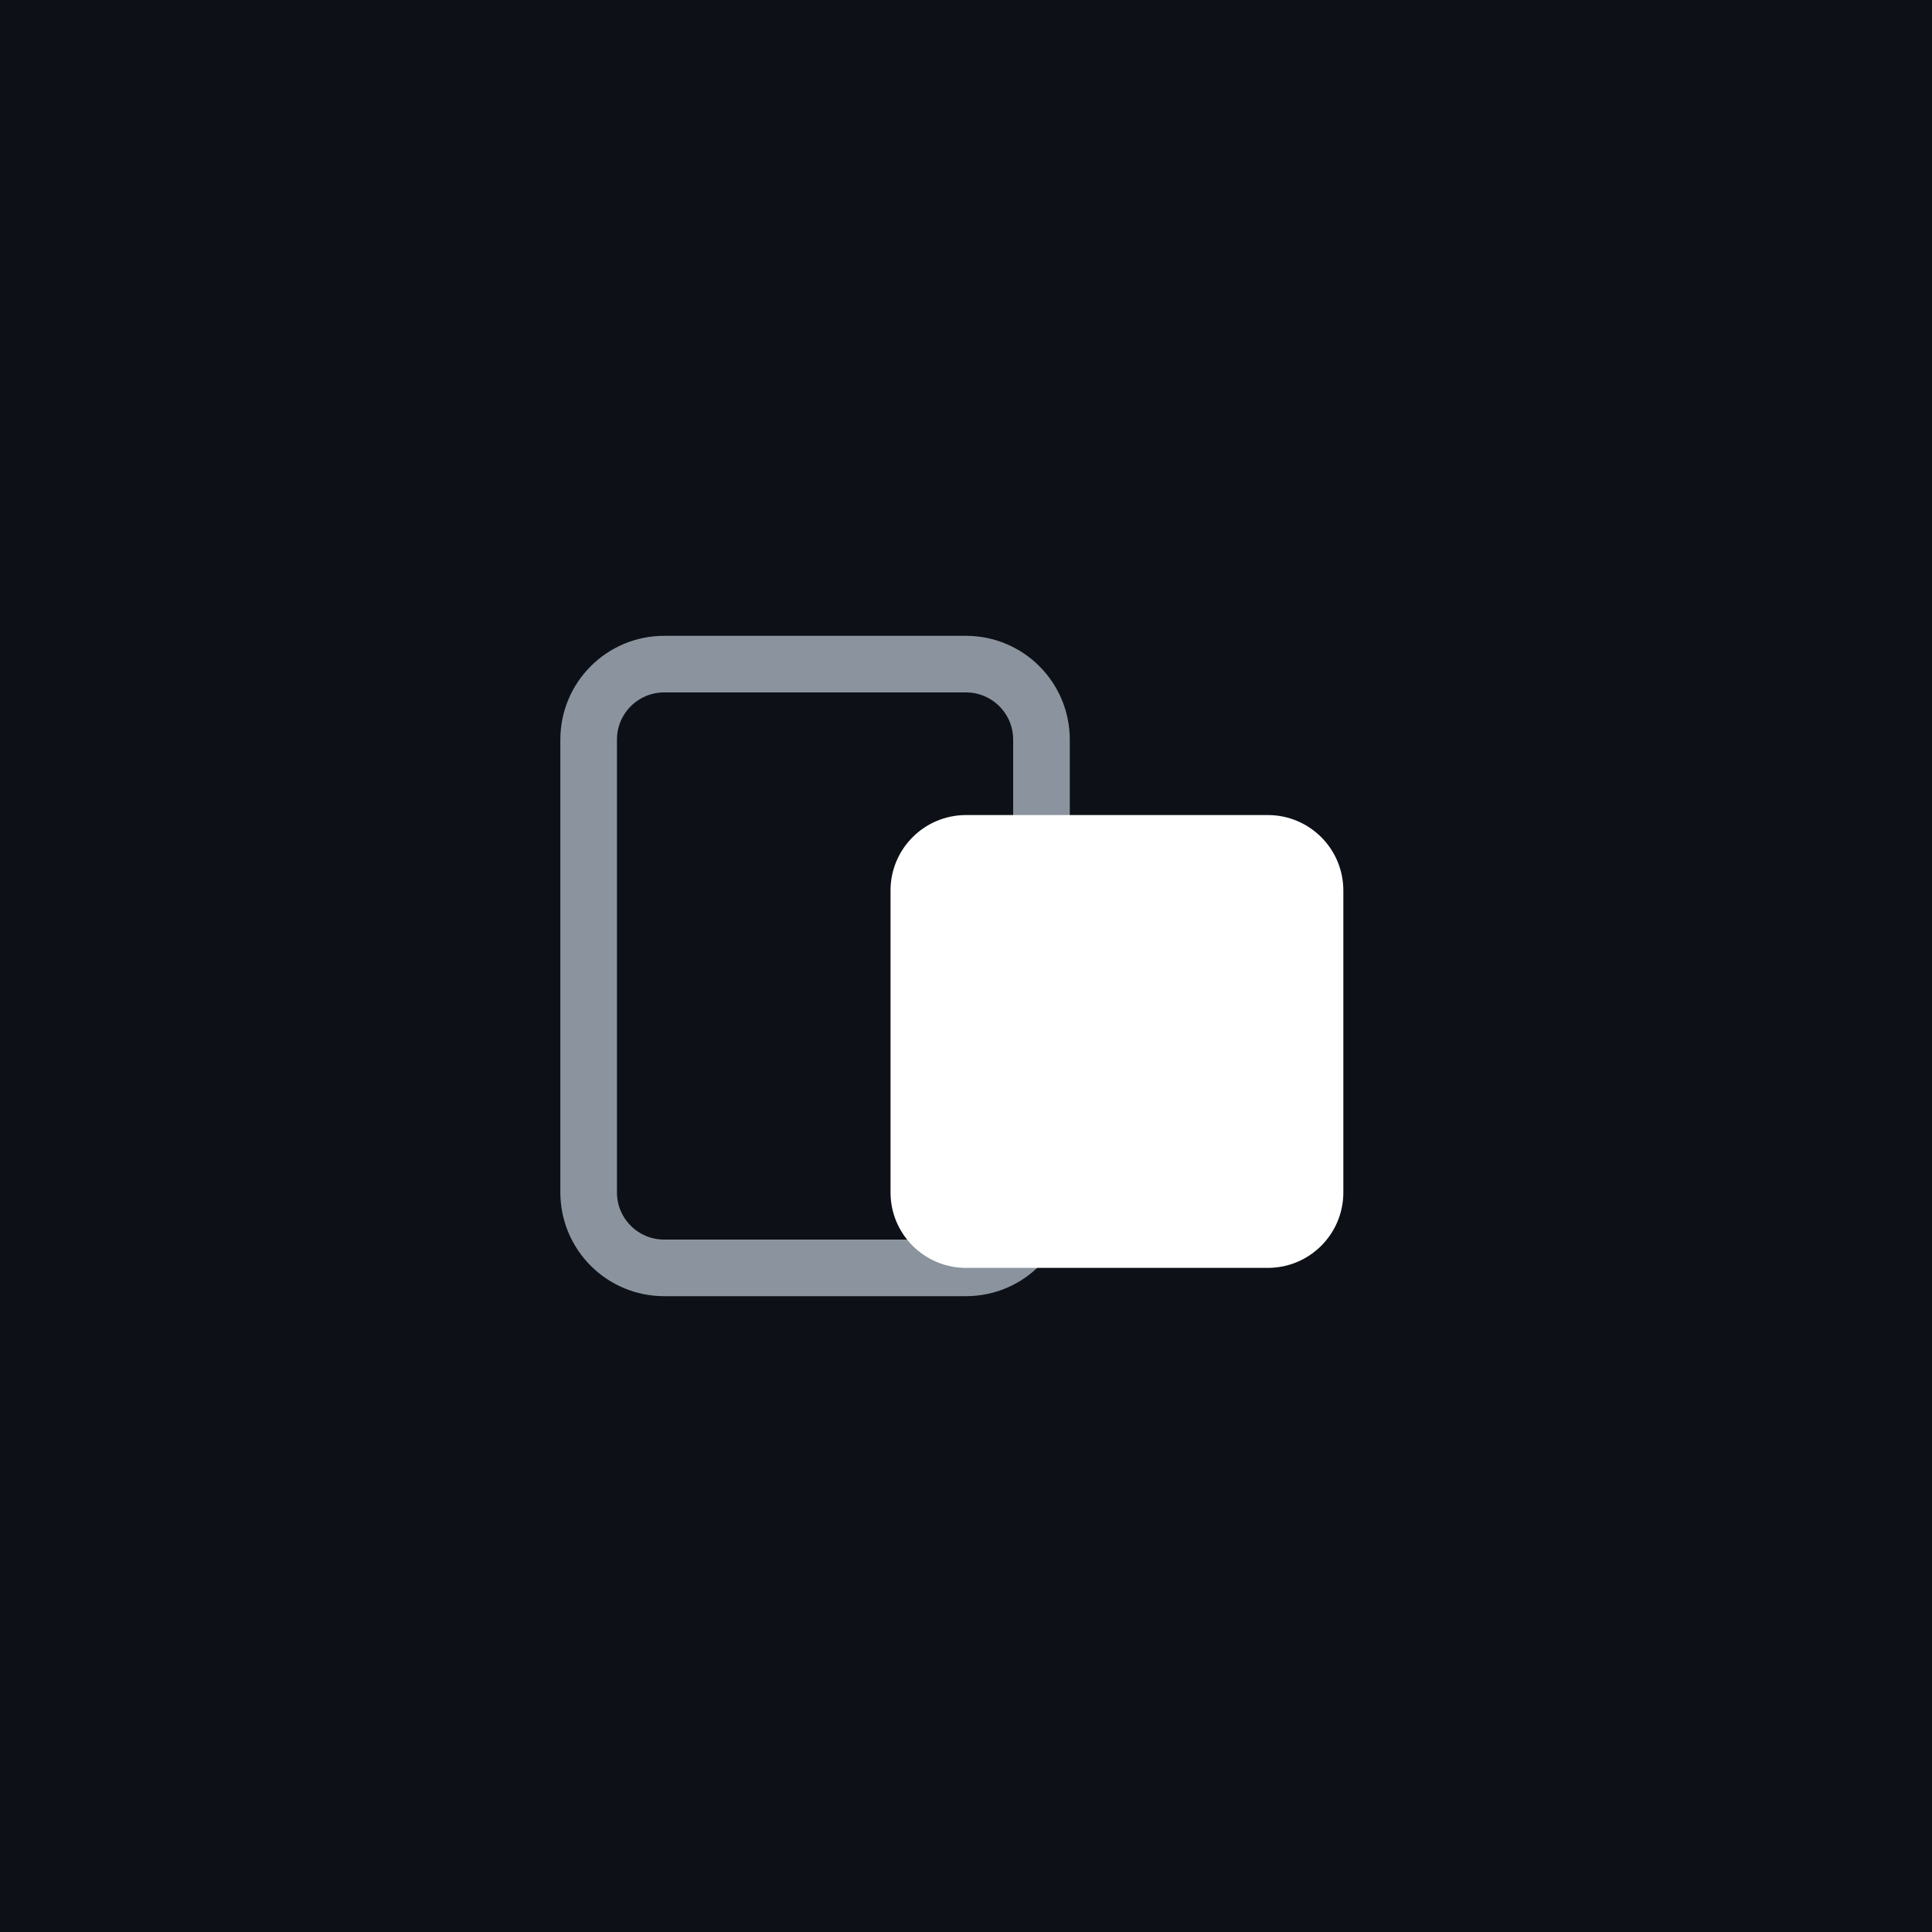
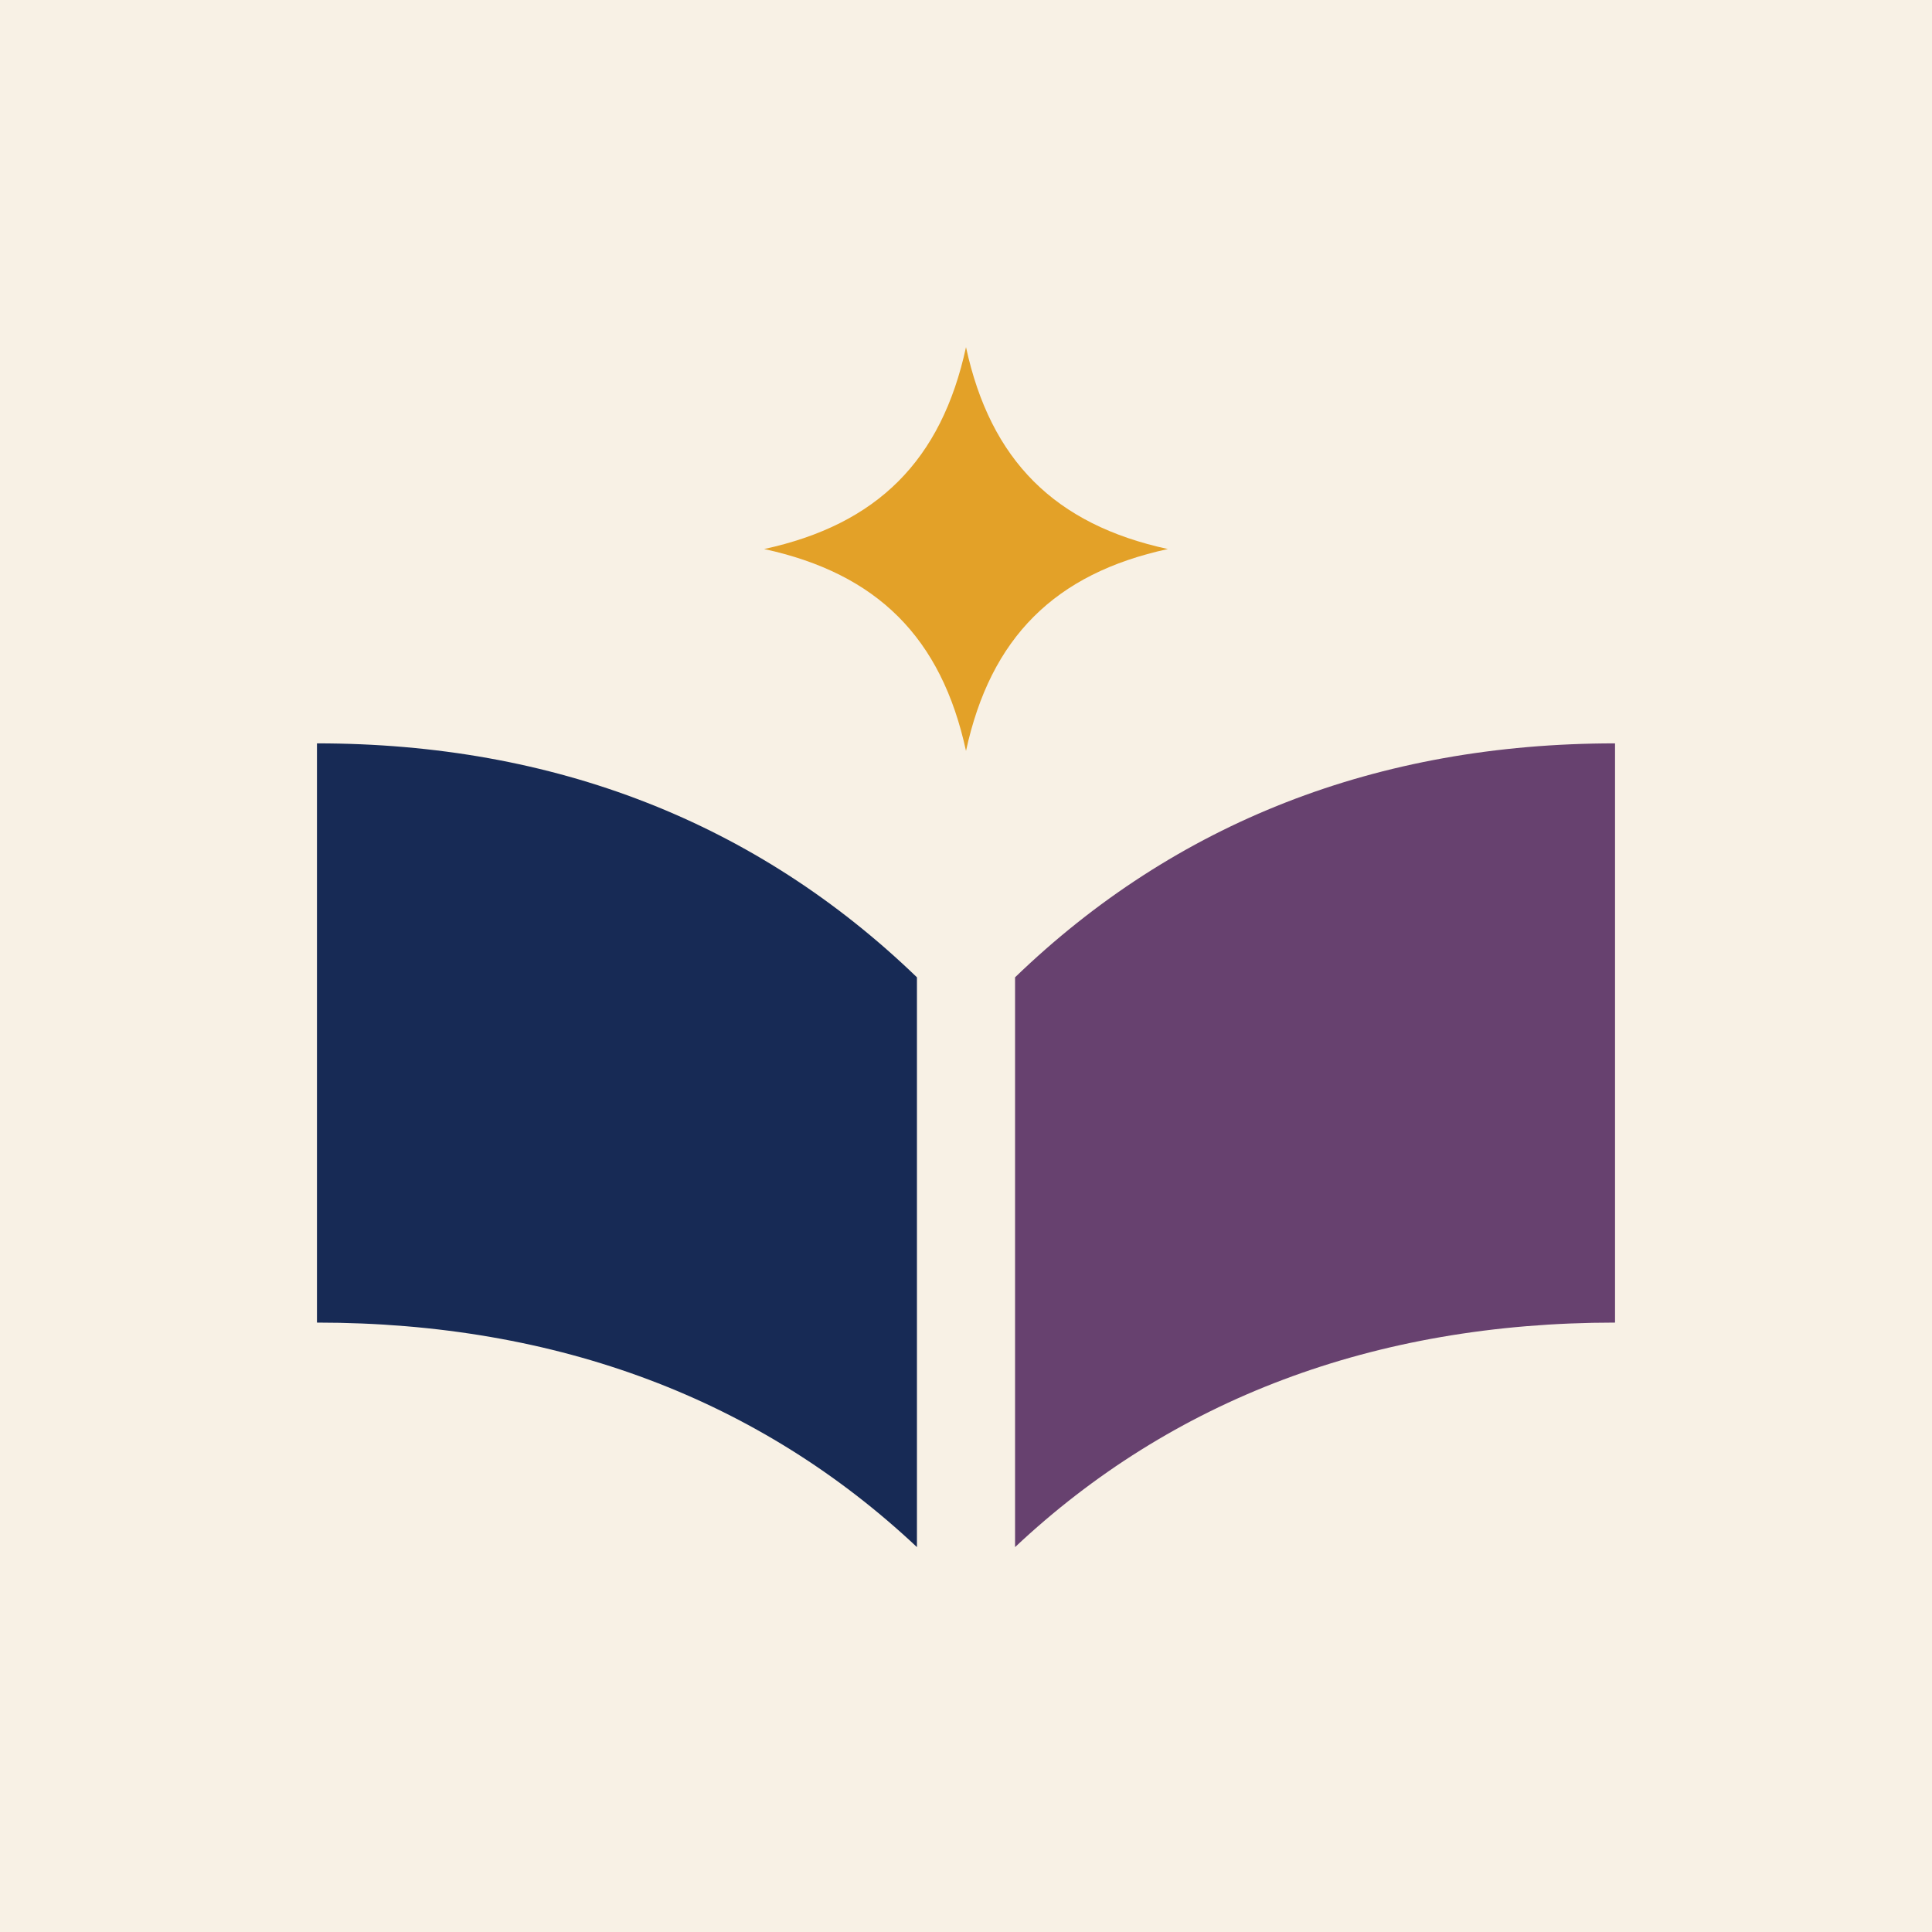
<svg xmlns="http://www.w3.org/2000/svg" viewBox="0 0 1024 1024">
-   <rect width="1024" height="1024" fill="#0d1117" />
-   <g transform="translate(192,192) scale(20)">
-     <rect x="6" y="8" width="12" height="16" rx="2" fill="none" stroke="#8b949e" stroke-width="1.5" />
-     <rect x="14" y="12" width="12" height="12" rx="2" fill="#ffffff" />
-   </g>
+   <rect width="1024" height="1024" fill="#f8f1e5" />
+   <path d="M168 394c126 0 233 42 318 124v302c-83-78-190-119-318-119V394Z" fill="#172a55" />
+   <path d="M538 518c85-82 192-124 318-124v307c-128 0-235 41-318 119V518Z" fill="#67416f" />
+   <path d="M512 184c13 60 47 94 107 107-60 13-94 47-107 107-13-60-47-94-107-107 60-13 94-47 107-107Z" fill="#e3a128" />
</svg>
